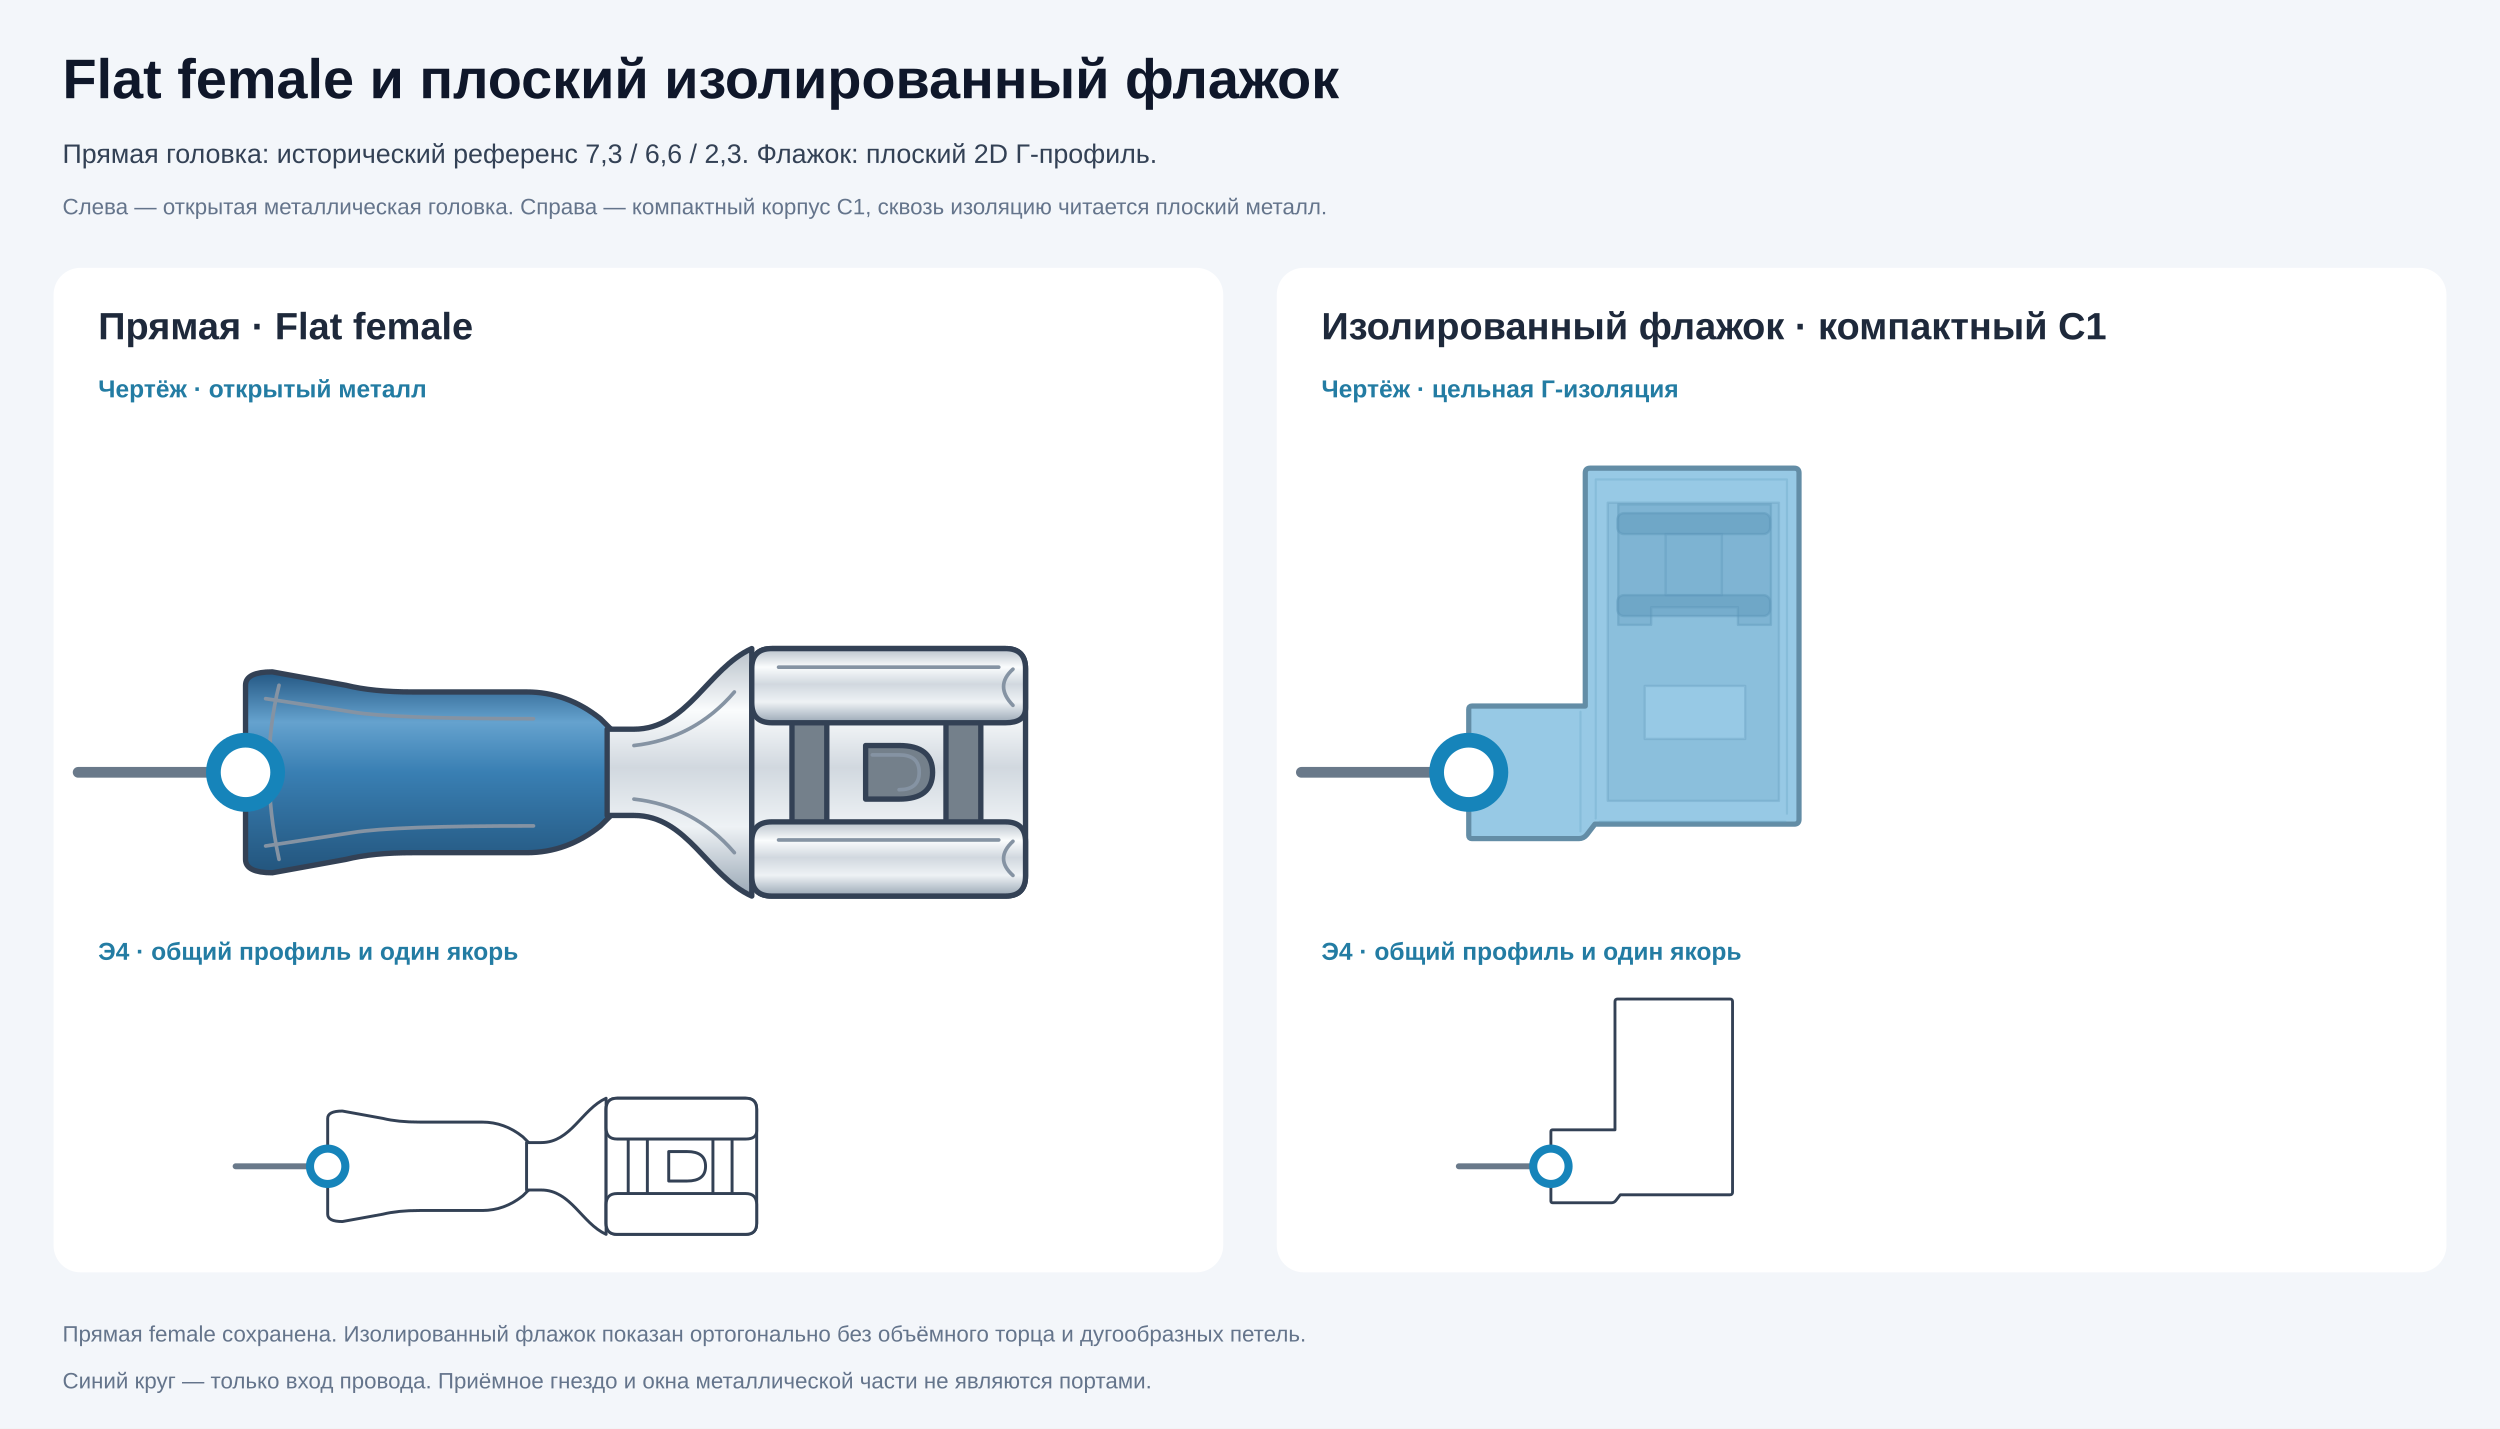
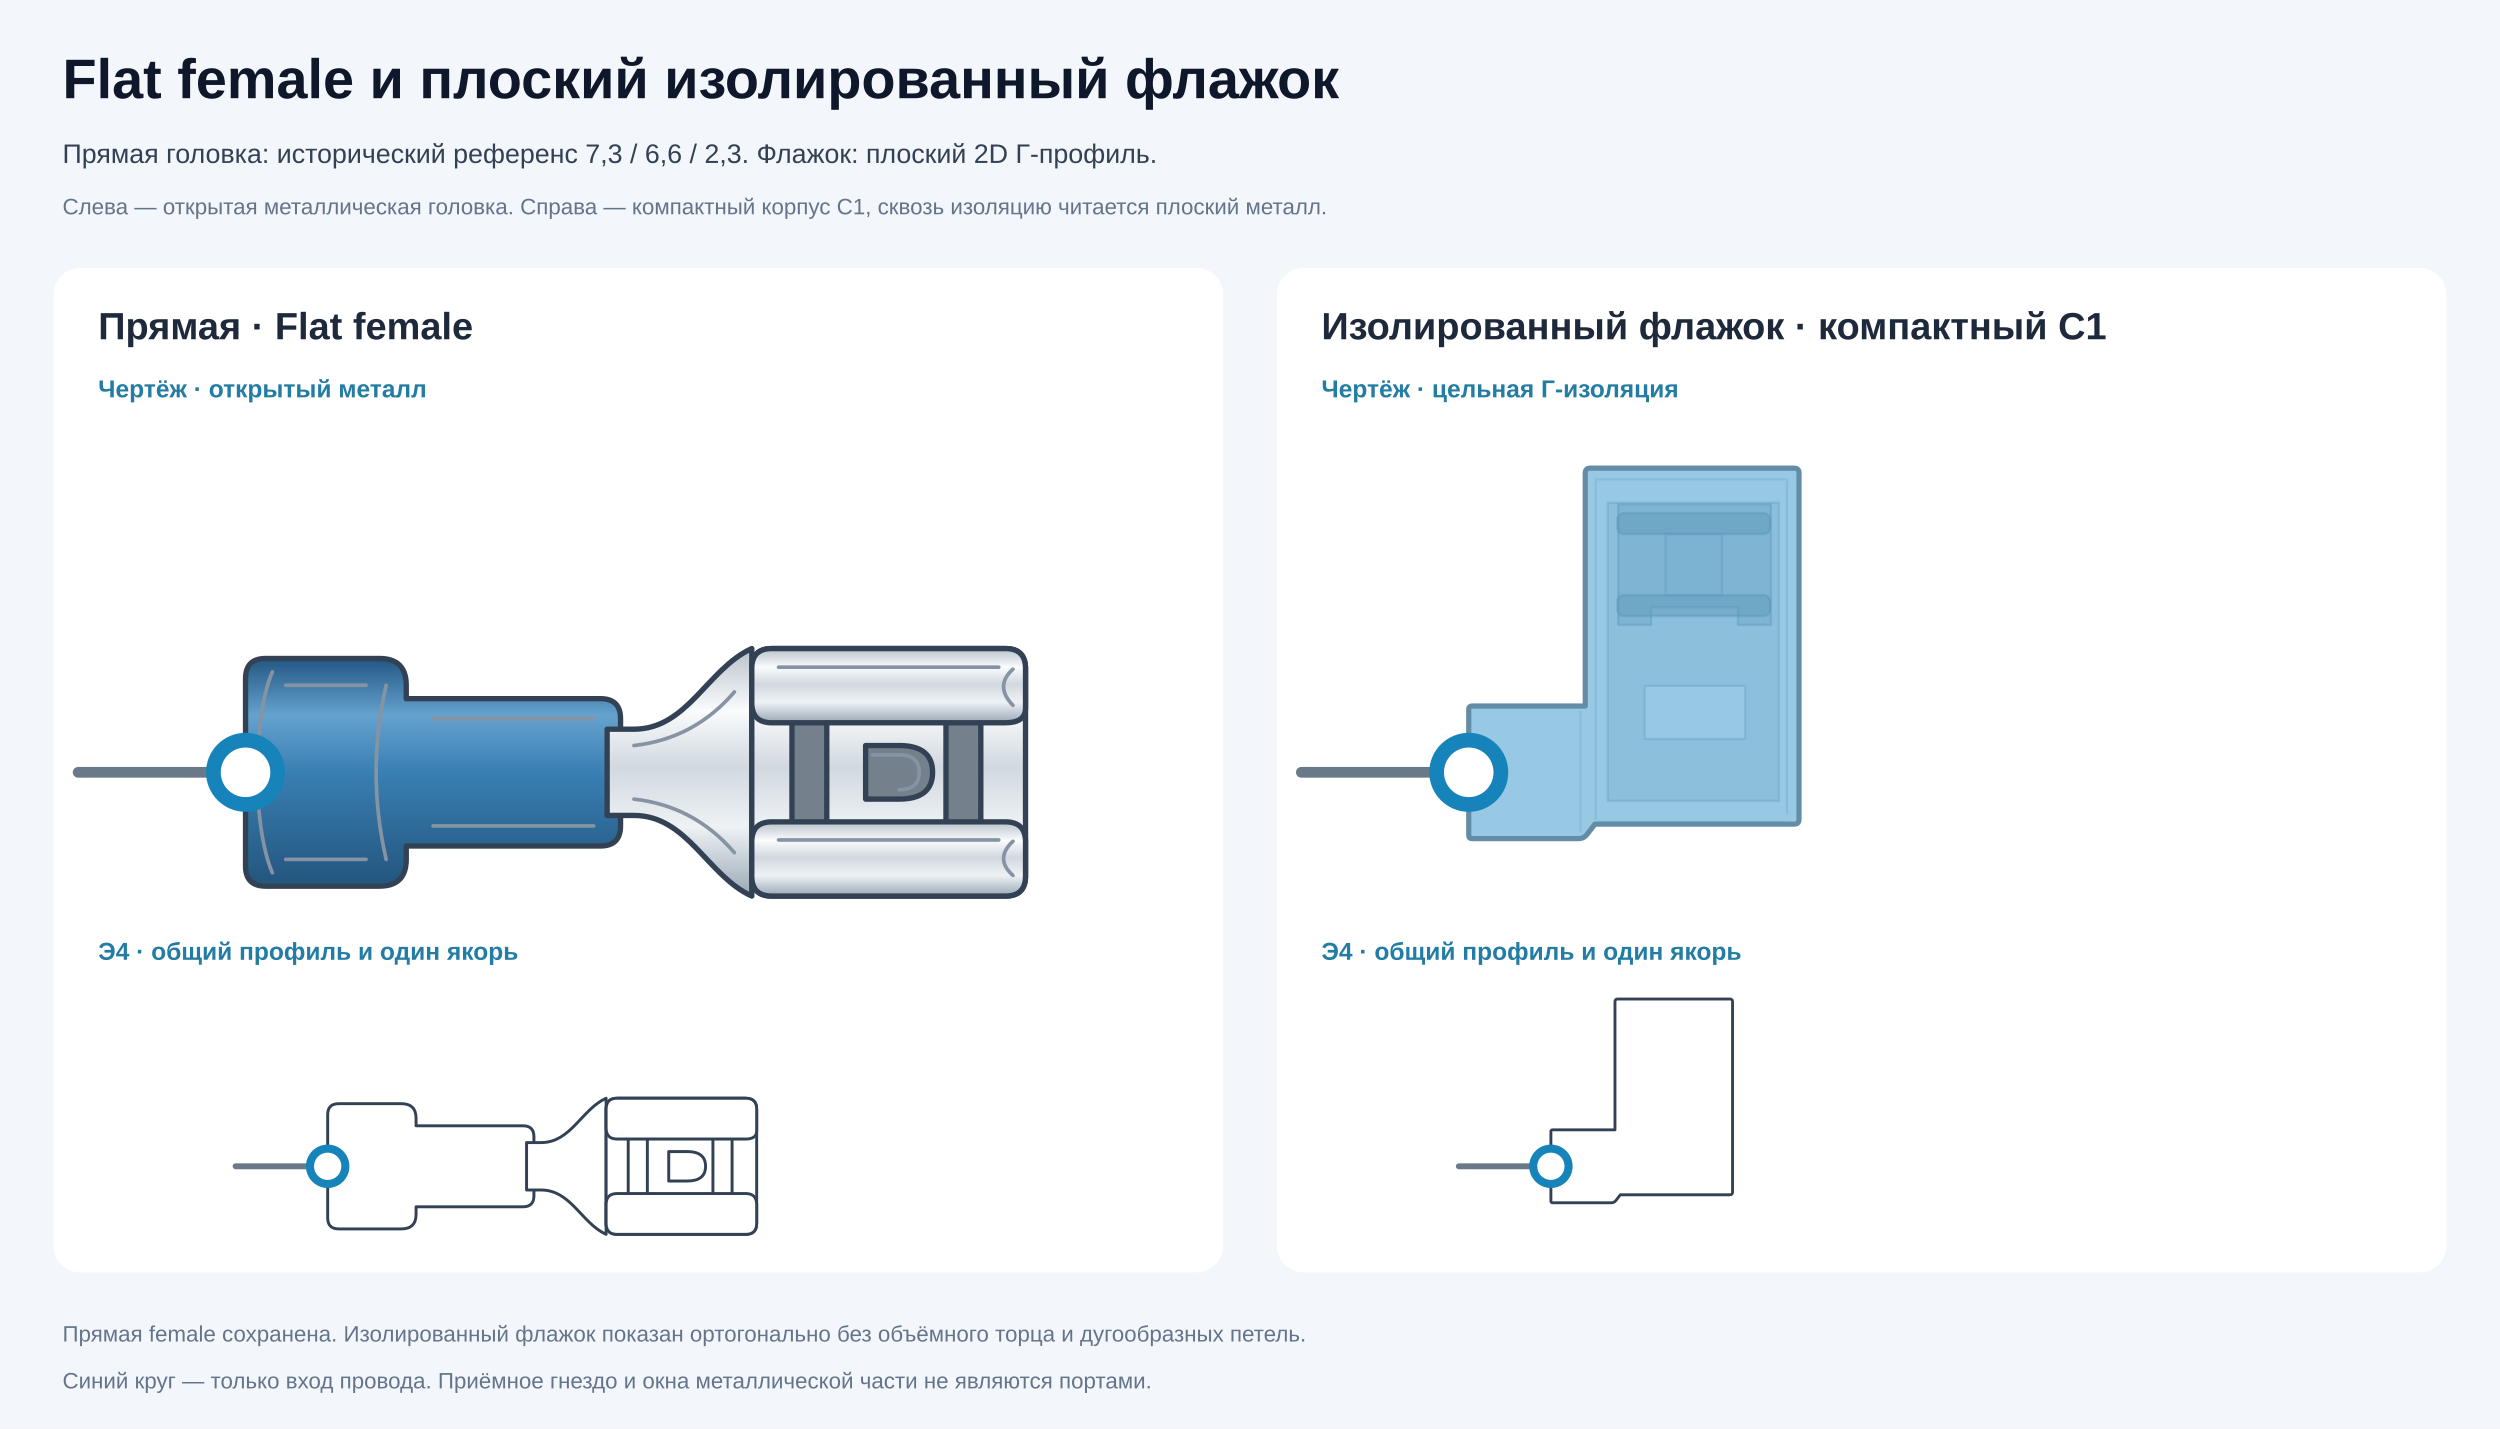
<svg xmlns="http://www.w3.org/2000/svg" width="1120" height="640" viewBox="0 0 1120 640" role="img" aria-labelledby="title">
  <style>svg{font-family:Arial,'Segoe UI',sans-serif} .geom{stroke:#334155;stroke-width:.8;stroke-linecap:round;stroke-linejoin:round} .geom text{stroke:none;stroke-width:0} .detail{stroke:#8593a3;stroke-width:.55;fill:none} .wire{stroke:#69798a;stroke-width:1.6;fill:none;stroke-linecap:round} .text{font-size:12px;fill:#334155;stroke:none} .small{font-size:10px;fill:#64748b;stroke:none} .title{font-size:25px;fill:#0f172a;font-weight:700;stroke:none} .card-title{font-size:17px;fill:#1e293b;font-weight:700;stroke:none} .view{font-size:11px;fill:#237ca3;font-weight:700;stroke:none} .badge{font-size:11px;fill:#1684ba;font-weight:700;stroke:none} .dim{stroke:#5f8f87;stroke-width:.55;fill:none} .dimtext{font-size:11px;fill:#427a70;stroke:none}</style>
  <defs>
    <linearGradient id="metal" x1="0" y1="0" x2="0" y2="1">
      <stop offset="0" stop-color="#b8c1ca" />
      <stop offset=".25" stop-color="#fafcfd" />
      <stop offset=".48" stop-color="#d1d8df" />
      <stop offset=".72" stop-color="#eef2f5" />
      <stop offset="1" stop-color="#99a7b5" />
    </linearGradient>
    <linearGradient id="red" x1="0" y1="0" x2="0" y2="1">
      <stop offset="0" stop-color="#a7383b" />
      <stop offset=".25" stop-color="#ed7778" />
      <stop offset=".48" stop-color="#d95054" />
      <stop offset=".8" stop-color="#c34347" />
      <stop offset="1" stop-color="#993439" />
    </linearGradient>
    <linearGradient id="blue" x1="0" y1="0" x2="0" y2="1">
      <stop offset="0" stop-color="#235783" />
      <stop offset=".25" stop-color="#65a2ce" />
      <stop offset=".5" stop-color="#397fb3" />
      <stop offset="1" stop-color="#23557d" />
    </linearGradient>
    <linearGradient id="yellow" x1="0" y1="0" x2="0" y2="1">
      <stop offset="0" stop-color="#b88c29" />
      <stop offset=".27" stop-color="#ffe6a1" />
      <stop offset=".55" stop-color="#e9bd4d" />
      <stop offset="1" stop-color="#b48c32" />
    </linearGradient>
  </defs>
  <rect x="0" y="0" width="1120" height="640" rx="0" fill="#f3f6fa" />
  <text x="28" y="44" class="title">Flat female и плоский изолированный флажок</text>
  <text x="28" y="73" class="text">Прямая головка: исторический референс 7,3 / 6,6 / 2,3. Флажок: плоский 2D Г-профиль.</text>
  <text x="28" y="96" class="small">Слева — открытая металлическая головка. Справа — компактный корпус C1, сквозь изоляцию читается плоский металл.</text>
  <rect x="24" y="120" width="524" height="450" rx="12" fill="#ffffff" />
  <text x="44" y="152" class="card-title">Прямая · Flat female</text>
  <text x="44" y="178" class="view">Чертёж · открытый металл</text>
  <g transform="translate(14,196) scale(3)">
    <g class="geom">
      <line x1="7" y1="50" x2="32" y2="50" class="wire" />
-       <path d="M32 37 Q32 35 36 35 L47 37 Q51 38 57 38 H74 Q80 38 85 42 L88 45 V55 L85 58 Q80 62 74 62 H57 Q51 62 47 63 L36 65 Q32 65 32 63 Z" fill="url(#blue)" />
+       <path d="M32 36 Q32 33 35 33 H52 Q56 33 56 37 V39 H85 Q88 39 88 42 V58 Q88 61 85 61 H56 V63 Q56 67 52 67 H35 Q32 67 32 64 Z" fill="url(#blue)" />
      <path d="M86 43.56 H90 C98 43.56 101 34.5 107.6 31.52 V68.48 C101 65.5 98 56.44 90 56.44 H86 Z" fill="url(#metal)" />
      <g transform="translate(107.6,50)">
        <path d="M0 -15.48 Q0 -18.48 3 -18.48 H37.88 Q40.88 -18.48 40.88 -15.48 V15.48 Q40.88 18.48 37.88 18.48 H3 Q0 18.48 0 15.48 Z" fill="url(#metal)" />
        <rect x="6" y="-8.2" width="5.2" height="16.4" rx="0.5" fill="#74808b" />
        <rect x="29" y="-8.2" width="5.2" height="16.4" rx="0.5" fill="#74808b" />
        <path d="M17 -4 H22 Q27 -4 27 0 Q27 4 22 4 H17 Z" fill="#74808b" />
        <path d="M3 -18.48 H37.88 Q40.88 -18.48 40.88 -15.48 V-9.6 Q40.88 -7.4 37.88 -7.4 H3 Q0 -7.4 0 -10.4 V-15.48 Q0 -18.48 3 -18.48 Z" fill="url(#metal)" />
        <path d="M3 7.4 H37.88 Q40.88 7.4 40.88 10.4 V15.48 Q40.88 18.48 37.88 18.48 H3 Q0 18.48 0 15.48 V10.4 Q0 7.4 3 7.4 Z" fill="url(#metal)" />
        <path d="M4 -15.7 H36.88 M4 10.1 H36.88 M18 -2.6 H22 Q25 -2.6 25 0 Q25 2.6 22 2.6" fill="none" class="detail" />
        <path d="M39 -15.4 Q36.2 -12.9 39 -10 M39 10.3 Q36.2 12.9 39 15.4" fill="none" class="detail" />
      </g>
-       <path d="M35 39 L48 41 Q54 42 75 42 M35 61 L48 59 Q54 58 75 58 M37 37 Q34 49 37 63" fill="none" class="detail" />
+       <path d="M38 37 H50 M38 63 H50 M60 42 H84 M60 58 H84 M36 35 C33 42 33 58 36 65 M53 37 Q50 50 53 63" fill="none" class="detail" />
      <path d="M90 46 Q99 45 105 38 M90 54 Q99 55 105 62" fill="none" class="detail" />
    </g>
    <circle cx="32" cy="50" r="4.8" fill="#ffffff" data-role="wire-entry" stroke="#1684ba" stroke-width="2.2" />
  </g>
  <text x="44" y="430" class="view">Э4 · общий профиль и один якорь</text>
  <g transform="translate(94,440) scale(1.65)">
    <g class="geom">
      <line x1="7" y1="50" x2="32" y2="50" class="wire" />
-       <path d="M32 37 Q32 35 36 35 L47 37 Q51 38 57 38 H74 Q80 38 85 42 L88 45 V55 L85 58 Q80 62 74 62 H57 Q51 62 47 63 L36 65 Q32 65 32 63 Z" fill="#fff" />
+       <path d="M32 36 Q32 33 35 33 H52 Q56 33 56 37 V39 H85 Q88 39 88 42 V58 Q88 61 85 61 H56 V63 Q56 67 52 67 H35 Q32 67 32 64 Z" fill="#fff" />
      <path d="M86 43.56 H90 C98 43.56 101 34.5 107.6 31.52 V68.48 C101 65.5 98 56.44 90 56.44 H86 Z" fill="#fff" />
      <g transform="translate(107.6,50)">
        <path d="M0 -15.48 Q0 -18.48 3 -18.48 H37.88 Q40.88 -18.48 40.88 -15.48 V15.48 Q40.88 18.48 37.88 18.48 H3 Q0 18.48 0 15.48 Z" fill="#fff" />
        <rect x="6" y="-8.2" width="5.2" height="16.4" rx="0.5" fill="#fff" />
        <rect x="29" y="-8.2" width="5.2" height="16.4" rx="0.5" fill="#fff" />
        <path d="M17 -4 H22 Q27 -4 27 0 Q27 4 22 4 H17 Z" fill="#fff" />
        <path d="M3 -18.48 H37.88 Q40.88 -18.48 40.88 -15.48 V-9.6 Q40.88 -7.4 37.88 -7.4 H3 Q0 -7.4 0 -10.4 V-15.48 Q0 -18.48 3 -18.48 Z" fill="#fff" />
        <path d="M3 7.4 H37.88 Q40.88 7.4 40.88 10.4 V15.48 Q40.88 18.48 37.88 18.48 H3 Q0 18.48 0 15.48 V10.4 Q0 7.4 3 7.4 Z" fill="#fff" />
      </g>
    </g>
    <circle cx="32" cy="50" r="4.8" fill="#ffffff" data-role="wire-entry" stroke="#1684ba" stroke-width="2.2" />
  </g>
  <rect x="572" y="120" width="524" height="450" rx="12" fill="#ffffff" />
  <text x="592" y="152" class="card-title">Изолированный флажок · компактный C1</text>
  <text x="592" y="178" class="view">Чертёж · цельная Г-изоляция</text>
  <g transform="translate(562,196) scale(3)">
    <g class="geom">
      <line x1="7" y1="50" x2="32" y2="50" class="wire" />
      <g transform="matrix(0,-.12,.12,0,29,61.7)">
        <path d="M62 198 H433 V411 H62 Z M139 244 H205 V369 H139 Z" fill="#a8b4bc" fill-rule="evenodd" fill-opacity=".34" stroke="#6b7e8b" stroke-opacity=".32" stroke-width="3" />
        <path d="M281 211 H431 V401 H281 V360 H303 V252 H281 Z" fill="#8597a4" fill-opacity=".35" stroke="#617687" stroke-opacity=".38" stroke-width="3" />
        <g fill="#697f8f" fill-opacity=".46" stroke="#5d7485" stroke-opacity=".4" stroke-width="3">
          <rect x="292" y="210" width="26" height="190" rx="8" fill="#697f8f" />
          <rect x="394" y="210" width="26" height="190" rx="8" fill="#697f8f" />
        </g>
        <path d="M318 270 H394 V340 H318 Z" fill="#b4c0c9" fill-opacity=".32" stroke="#647a8c" stroke-opacity=".35" stroke-width="3" />
        <path d="M19 25 H176 Q180 25 180 29 V170 H470 Q476 170 476 176 V430 Q476 436 470 436 H39 Q33 436 33 430 V182 L20 172 Q15 168 15 162 V29 Q15 25 19 25 Z" fill="#55a8d5" fill-opacity=".61" stroke="#638da6" stroke-width="6.5" />
        <path d="M40 183 H462 V421 H46 M24 164 H173 M36 188 V419" fill="none" stroke="#5e9dc0" stroke-opacity=".28" stroke-width="2.7" />
      </g>
    </g>
    <circle cx="32" cy="50" r="4.8" fill="#ffffff" data-role="wire-entry" stroke="#1684ba" stroke-width="2.2" />
  </g>
  <text x="592" y="430" class="view">Э4 · общий профиль и один якорь</text>
  <g transform="translate(642,440) scale(1.65)">
    <g class="geom">
      <line x1="7" y1="50" x2="32" y2="50" class="wire" />
      <g transform="matrix(0,-.12,.12,0,29,61.7)">
        <path d="M19 25 H176 Q180 25 180 29 V170 H470 Q476 170 476 176 V430 Q476 436 470 436 H39 Q33 436 33 430 V182 L20 172 Q15 168 15 162 V29 Q15 25 19 25 Z" fill="#fff" stroke-width="6.5" />
      </g>
    </g>
    <circle cx="32" cy="50" r="4.8" fill="#ffffff" data-role="wire-entry" stroke="#1684ba" stroke-width="2.2" />
  </g>
  <text x="28" y="601" class="small">Прямая female сохранена. Изолированный флажок показан ортогонально без объёмного торца и дугообразных петель.</text>
  <text x="28" y="622" class="small">Синий круг — только вход провода. Приёмное гнездо и окна металлической части не являются портами.</text>
</svg>
